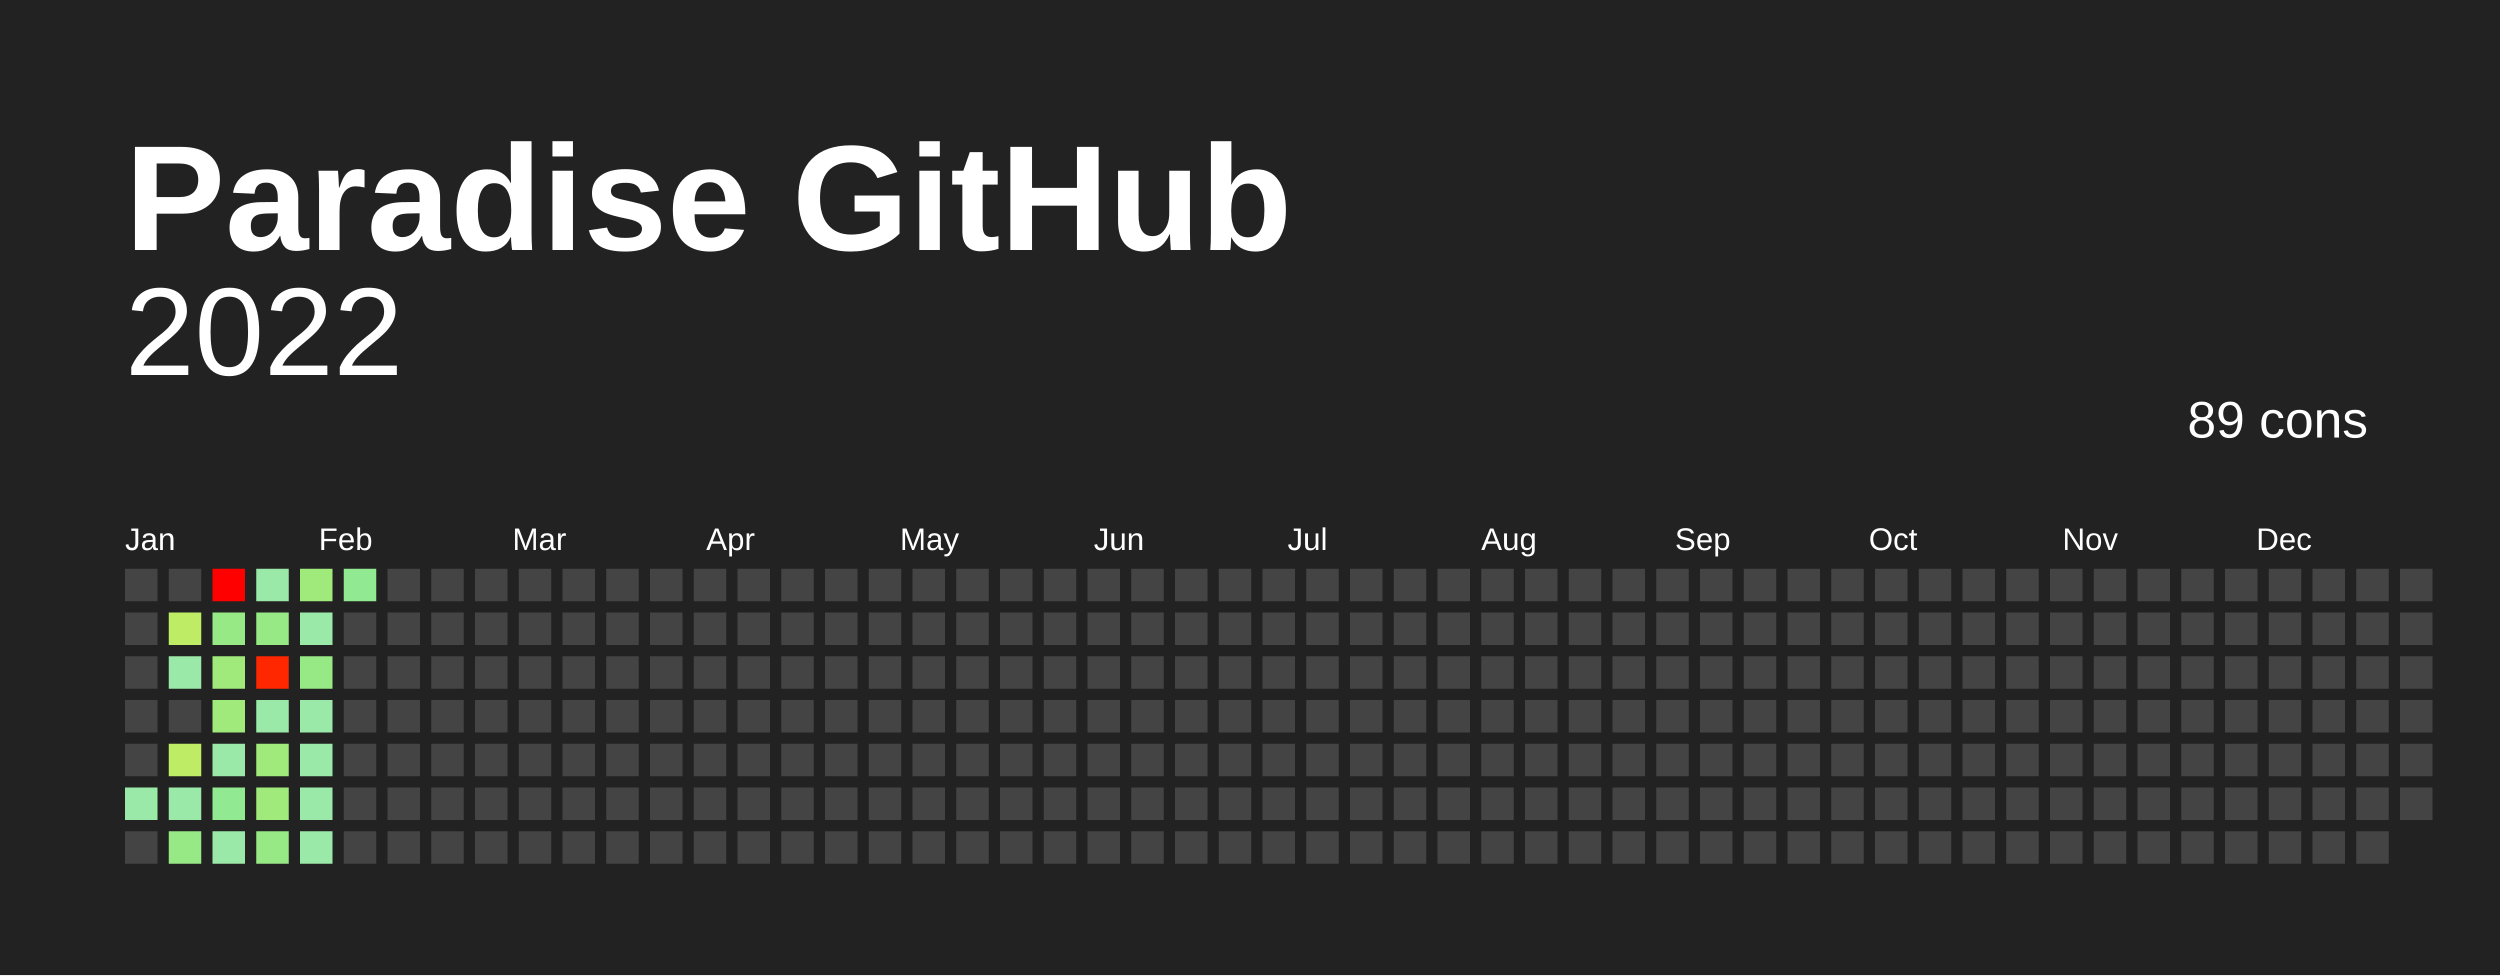
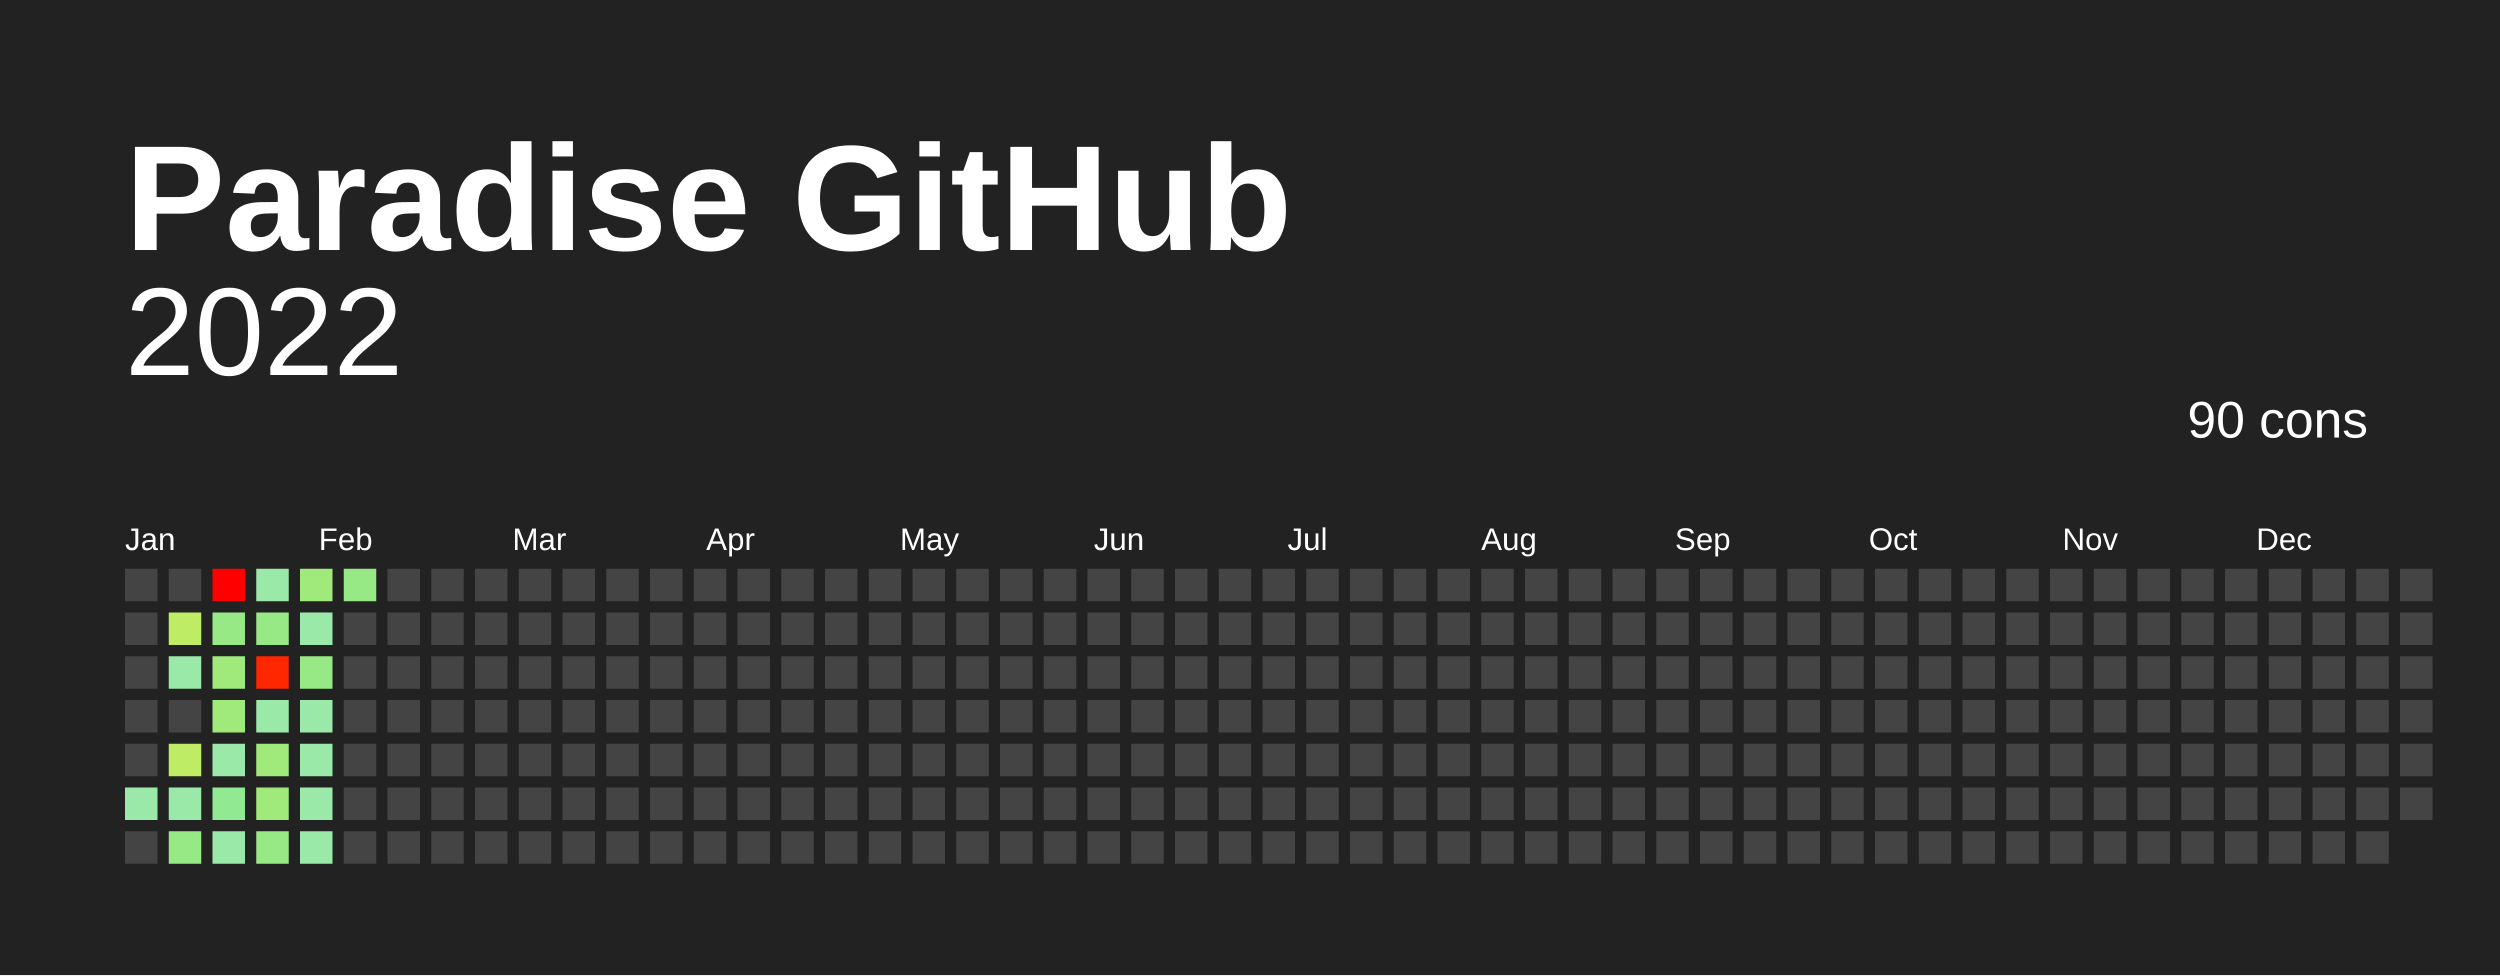
<svg xmlns="http://www.w3.org/2000/svg" baseProfile="full" height="78mm" version="1.1" viewBox="0,0,200,78" width="200mm">
  <defs />
  <rect fill="#222222" height="78" width="200" x="0" y="0" />
  <text fill="#FFFFFF" style="font-size:12px; font-family:Arial; font-weight:bold;" x="10" y="20">Paradise GitHub</text>
  <text alignment-baseline="hanging" fill="#FFFFFF" style="font-size:10.0px; font-family:Arial;" x="10" y="30">2022</text>
-   <text alignment-baseline="hanging" fill="#FFFFFF" style="font-size:4.125px; font-family:Arial;" x="175" y="35">89 cons</text>
+   <text alignment-baseline="hanging" fill="#FFFFFF" style="font-size:4.125px; font-family:Arial;" x="175" y="35">90 cons</text>
  <text fill="#FFFFFF" style="font-size:2.5px; font-family:Arial" x="10.0" y="44">Jan</text>
  <text fill="#FFFFFF" style="font-size:2.5px; font-family:Arial" x="25.5" y="44">Feb</text>
  <text fill="#FFFFFF" style="font-size:2.5px; font-family:Arial" x="41.0" y="44">Mar</text>
  <text fill="#FFFFFF" style="font-size:2.5px; font-family:Arial" x="56.5" y="44">Apr</text>
  <text fill="#FFFFFF" style="font-size:2.5px; font-family:Arial" x="72.0" y="44">May</text>
  <text fill="#FFFFFF" style="font-size:2.5px; font-family:Arial" x="87.5" y="44">Jun</text>
  <text fill="#FFFFFF" style="font-size:2.5px; font-family:Arial" x="103.0" y="44">Jul</text>
  <text fill="#FFFFFF" style="font-size:2.5px; font-family:Arial" x="118.5" y="44">Aug</text>
  <text fill="#FFFFFF" style="font-size:2.5px; font-family:Arial" x="134.0" y="44">Sep</text>
  <text fill="#FFFFFF" style="font-size:2.5px; font-family:Arial" x="149.5" y="44">Oct</text>
  <text fill="#FFFFFF" style="font-size:2.5px; font-family:Arial" x="165.0" y="44">Nov</text>
  <text fill="#FFFFFF" style="font-size:2.5px; font-family:Arial" x="180.5" y="44">Dec</text>
  <rect fill="#444444" height="2.6" width="2.6" x="10.0" y="45.5" />
  <rect fill="#444444" height="2.6" width="2.6" x="10.0" y="49.0" />
  <rect fill="#444444" height="2.6" width="2.6" x="10.0" y="52.5" />
  <rect fill="#444444" height="2.6" width="2.6" x="10.0" y="56.0" />
  <rect fill="#444444" height="2.6" width="2.6" x="10.0" y="59.5" />
  <rect fill="#9be9a8" height="2.6" width="2.6" x="10.0" y="63.0" />
  <rect fill="#444444" height="2.6" width="2.6" x="10.0" y="66.5" />
  <rect fill="#444444" height="2.6" width="2.6" x="13.5" y="45.5" />
  <rect fill="#bfec65" height="2.6" width="2.6" x="13.5" y="49.0" />
  <rect fill="#9be9a8" height="2.6" width="2.6" x="13.5" y="52.5" />
  <rect fill="#444444" height="2.6" width="2.6" x="13.5" y="56.0" />
  <rect fill="#bfec65" height="2.6" width="2.6" x="13.5" y="59.5" />
  <rect fill="#9be9a8" height="2.6" width="2.6" x="13.5" y="63.0" />
  <rect fill="#97e986" height="2.6" width="2.6" x="13.5" y="66.5" />
  <rect fill="red" height="2.6" width="2.6" x="17.0" y="45.5" />
  <rect fill="#97e986" height="2.6" width="2.6" x="17.0" y="49.0" />
  <rect fill="#a0ea7b" height="2.6" width="2.6" x="17.0" y="52.5" />
  <rect fill="#a0ea7b" height="2.6" width="2.6" x="17.0" y="56.0" />
  <rect fill="#9be9a8" height="2.6" width="2.6" x="17.0" y="59.5" />
  <rect fill="#91e991" height="2.6" width="2.6" x="17.0" y="63.0" />
  <rect fill="#9be9a8" height="2.6" width="2.6" x="17.0" y="66.5" />
  <rect fill="#9be9a8" height="2.6" width="2.6" x="20.5" y="45.5" />
  <rect fill="#97e986" height="2.6" width="2.6" x="20.5" y="49.0" />
  <rect fill="#ff2700" height="2.6" width="2.6" x="20.5" y="52.5" />
  <rect fill="#9be9a8" height="2.6" width="2.6" x="20.5" y="56.0" />
  <rect fill="#a0ea7b" height="2.6" width="2.6" x="20.5" y="59.5" />
  <rect fill="#a0ea7b" height="2.6" width="2.6" x="20.5" y="63.0" />
  <rect fill="#97e986" height="2.6" width="2.6" x="20.5" y="66.5" />
  <rect fill="#a0ea7b" height="2.6" width="2.6" x="24.0" y="45.5" />
  <rect fill="#9be9a8" height="2.6" width="2.6" x="24.0" y="49.0" />
  <rect fill="#97e986" height="2.6" width="2.6" x="24.0" y="52.5" />
  <rect fill="#9be9a8" height="2.6" width="2.6" x="24.0" y="56.0" />
  <rect fill="#9be9a8" height="2.6" width="2.6" x="24.0" y="59.5" />
  <rect fill="#9be9a8" height="2.6" width="2.6" x="24.0" y="63.0" />
  <rect fill="#9be9a8" height="2.6" width="2.6" x="24.0" y="66.5" />
-   <rect fill="#91e991" height="2.6" width="2.6" x="27.5" y="45.5" />
+   <rect fill="#97e986" height="2.6" width="2.6" x="27.5" y="45.5" />
  <rect fill="#444444" height="2.6" width="2.6" x="27.5" y="49.0" />
  <rect fill="#444444" height="2.6" width="2.6" x="27.5" y="52.5" />
  <rect fill="#444444" height="2.6" width="2.6" x="27.5" y="56.0" />
  <rect fill="#444444" height="2.6" width="2.6" x="27.5" y="59.5" />
  <rect fill="#444444" height="2.6" width="2.6" x="27.5" y="63.0" />
  <rect fill="#444444" height="2.6" width="2.6" x="27.5" y="66.5" />
  <rect fill="#444444" height="2.6" width="2.6" x="31.0" y="45.5" />
  <rect fill="#444444" height="2.6" width="2.6" x="31.0" y="49.0" />
  <rect fill="#444444" height="2.6" width="2.6" x="31.0" y="52.5" />
  <rect fill="#444444" height="2.6" width="2.6" x="31.0" y="56.0" />
  <rect fill="#444444" height="2.6" width="2.6" x="31.0" y="59.5" />
  <rect fill="#444444" height="2.6" width="2.6" x="31.0" y="63.0" />
  <rect fill="#444444" height="2.6" width="2.6" x="31.0" y="66.5" />
  <rect fill="#444444" height="2.6" width="2.6" x="34.5" y="45.5" />
  <rect fill="#444444" height="2.6" width="2.6" x="34.5" y="49.0" />
  <rect fill="#444444" height="2.6" width="2.6" x="34.5" y="52.5" />
  <rect fill="#444444" height="2.6" width="2.6" x="34.5" y="56.0" />
  <rect fill="#444444" height="2.6" width="2.6" x="34.5" y="59.5" />
  <rect fill="#444444" height="2.6" width="2.6" x="34.5" y="63.0" />
  <rect fill="#444444" height="2.6" width="2.6" x="34.5" y="66.5" />
  <rect fill="#444444" height="2.6" width="2.6" x="38.0" y="45.5" />
  <rect fill="#444444" height="2.6" width="2.6" x="38.0" y="49.0" />
  <rect fill="#444444" height="2.6" width="2.6" x="38.0" y="52.5" />
  <rect fill="#444444" height="2.6" width="2.6" x="38.0" y="56.0" />
  <rect fill="#444444" height="2.6" width="2.6" x="38.0" y="59.5" />
  <rect fill="#444444" height="2.6" width="2.6" x="38.0" y="63.0" />
  <rect fill="#444444" height="2.6" width="2.6" x="38.0" y="66.5" />
  <rect fill="#444444" height="2.6" width="2.6" x="41.5" y="45.5" />
  <rect fill="#444444" height="2.6" width="2.6" x="41.5" y="49.0" />
  <rect fill="#444444" height="2.6" width="2.6" x="41.5" y="52.5" />
  <rect fill="#444444" height="2.6" width="2.6" x="41.5" y="56.0" />
  <rect fill="#444444" height="2.6" width="2.6" x="41.5" y="59.5" />
  <rect fill="#444444" height="2.6" width="2.6" x="41.5" y="63.0" />
  <rect fill="#444444" height="2.6" width="2.6" x="41.5" y="66.5" />
  <rect fill="#444444" height="2.6" width="2.6" x="45.0" y="45.5" />
  <rect fill="#444444" height="2.6" width="2.6" x="45.0" y="49.0" />
  <rect fill="#444444" height="2.6" width="2.6" x="45.0" y="52.5" />
  <rect fill="#444444" height="2.6" width="2.6" x="45.0" y="56.0" />
  <rect fill="#444444" height="2.6" width="2.6" x="45.0" y="59.5" />
  <rect fill="#444444" height="2.6" width="2.6" x="45.0" y="63.0" />
  <rect fill="#444444" height="2.6" width="2.6" x="45.0" y="66.5" />
  <rect fill="#444444" height="2.6" width="2.6" x="48.5" y="45.5" />
  <rect fill="#444444" height="2.6" width="2.6" x="48.5" y="49.0" />
  <rect fill="#444444" height="2.6" width="2.6" x="48.5" y="52.5" />
  <rect fill="#444444" height="2.6" width="2.6" x="48.5" y="56.0" />
  <rect fill="#444444" height="2.6" width="2.6" x="48.5" y="59.5" />
  <rect fill="#444444" height="2.6" width="2.6" x="48.5" y="63.0" />
  <rect fill="#444444" height="2.6" width="2.6" x="48.5" y="66.5" />
  <rect fill="#444444" height="2.6" width="2.6" x="52.0" y="45.5" />
  <rect fill="#444444" height="2.6" width="2.6" x="52.0" y="49.0" />
  <rect fill="#444444" height="2.6" width="2.6" x="52.0" y="52.5" />
  <rect fill="#444444" height="2.6" width="2.6" x="52.0" y="56.0" />
  <rect fill="#444444" height="2.6" width="2.6" x="52.0" y="59.5" />
  <rect fill="#444444" height="2.6" width="2.6" x="52.0" y="63.0" />
  <rect fill="#444444" height="2.6" width="2.6" x="52.0" y="66.5" />
  <rect fill="#444444" height="2.6" width="2.6" x="55.5" y="45.5" />
  <rect fill="#444444" height="2.6" width="2.6" x="55.5" y="49.0" />
  <rect fill="#444444" height="2.6" width="2.6" x="55.5" y="52.5" />
  <rect fill="#444444" height="2.6" width="2.6" x="55.5" y="56.0" />
  <rect fill="#444444" height="2.6" width="2.6" x="55.5" y="59.5" />
  <rect fill="#444444" height="2.6" width="2.6" x="55.5" y="63.0" />
  <rect fill="#444444" height="2.6" width="2.6" x="55.5" y="66.5" />
  <rect fill="#444444" height="2.6" width="2.6" x="59.0" y="45.5" />
  <rect fill="#444444" height="2.6" width="2.6" x="59.0" y="49.0" />
  <rect fill="#444444" height="2.6" width="2.6" x="59.0" y="52.5" />
  <rect fill="#444444" height="2.6" width="2.6" x="59.0" y="56.0" />
  <rect fill="#444444" height="2.6" width="2.6" x="59.0" y="59.5" />
  <rect fill="#444444" height="2.6" width="2.6" x="59.0" y="63.0" />
  <rect fill="#444444" height="2.6" width="2.6" x="59.0" y="66.5" />
  <rect fill="#444444" height="2.6" width="2.6" x="62.5" y="45.5" />
  <rect fill="#444444" height="2.6" width="2.6" x="62.5" y="49.0" />
  <rect fill="#444444" height="2.6" width="2.6" x="62.5" y="52.5" />
  <rect fill="#444444" height="2.6" width="2.6" x="62.5" y="56.0" />
  <rect fill="#444444" height="2.6" width="2.6" x="62.5" y="59.5" />
  <rect fill="#444444" height="2.6" width="2.6" x="62.5" y="63.0" />
  <rect fill="#444444" height="2.6" width="2.6" x="62.5" y="66.5" />
  <rect fill="#444444" height="2.6" width="2.6" x="66.0" y="45.5" />
  <rect fill="#444444" height="2.6" width="2.6" x="66.0" y="49.0" />
  <rect fill="#444444" height="2.6" width="2.6" x="66.0" y="52.5" />
  <rect fill="#444444" height="2.6" width="2.6" x="66.0" y="56.0" />
  <rect fill="#444444" height="2.6" width="2.6" x="66.0" y="59.5" />
  <rect fill="#444444" height="2.6" width="2.6" x="66.0" y="63.0" />
  <rect fill="#444444" height="2.6" width="2.6" x="66.0" y="66.5" />
  <rect fill="#444444" height="2.6" width="2.6" x="69.5" y="45.5" />
  <rect fill="#444444" height="2.6" width="2.6" x="69.5" y="49.0" />
  <rect fill="#444444" height="2.6" width="2.6" x="69.5" y="52.5" />
  <rect fill="#444444" height="2.6" width="2.6" x="69.5" y="56.0" />
  <rect fill="#444444" height="2.6" width="2.6" x="69.5" y="59.5" />
  <rect fill="#444444" height="2.6" width="2.6" x="69.5" y="63.0" />
  <rect fill="#444444" height="2.6" width="2.6" x="69.5" y="66.5" />
  <rect fill="#444444" height="2.6" width="2.6" x="73.0" y="45.5" />
  <rect fill="#444444" height="2.6" width="2.6" x="73.0" y="49.0" />
  <rect fill="#444444" height="2.6" width="2.6" x="73.0" y="52.5" />
  <rect fill="#444444" height="2.6" width="2.6" x="73.0" y="56.0" />
  <rect fill="#444444" height="2.6" width="2.6" x="73.0" y="59.5" />
  <rect fill="#444444" height="2.6" width="2.6" x="73.0" y="63.0" />
  <rect fill="#444444" height="2.6" width="2.6" x="73.0" y="66.5" />
  <rect fill="#444444" height="2.6" width="2.6" x="76.5" y="45.5" />
  <rect fill="#444444" height="2.6" width="2.6" x="76.5" y="49.0" />
  <rect fill="#444444" height="2.6" width="2.6" x="76.5" y="52.5" />
  <rect fill="#444444" height="2.6" width="2.6" x="76.5" y="56.0" />
  <rect fill="#444444" height="2.6" width="2.6" x="76.5" y="59.5" />
  <rect fill="#444444" height="2.6" width="2.6" x="76.5" y="63.0" />
  <rect fill="#444444" height="2.6" width="2.6" x="76.5" y="66.5" />
  <rect fill="#444444" height="2.6" width="2.6" x="80.0" y="45.5" />
  <rect fill="#444444" height="2.6" width="2.6" x="80.0" y="49.0" />
  <rect fill="#444444" height="2.6" width="2.6" x="80.0" y="52.5" />
  <rect fill="#444444" height="2.6" width="2.6" x="80.0" y="56.0" />
  <rect fill="#444444" height="2.6" width="2.6" x="80.0" y="59.5" />
  <rect fill="#444444" height="2.6" width="2.6" x="80.0" y="63.0" />
  <rect fill="#444444" height="2.6" width="2.6" x="80.0" y="66.5" />
  <rect fill="#444444" height="2.6" width="2.6" x="83.5" y="45.5" />
  <rect fill="#444444" height="2.6" width="2.6" x="83.5" y="49.0" />
  <rect fill="#444444" height="2.6" width="2.6" x="83.5" y="52.5" />
  <rect fill="#444444" height="2.6" width="2.6" x="83.5" y="56.0" />
  <rect fill="#444444" height="2.6" width="2.6" x="83.5" y="59.5" />
  <rect fill="#444444" height="2.6" width="2.6" x="83.5" y="63.0" />
  <rect fill="#444444" height="2.6" width="2.6" x="83.5" y="66.5" />
  <rect fill="#444444" height="2.6" width="2.6" x="87.0" y="45.5" />
  <rect fill="#444444" height="2.6" width="2.6" x="87.0" y="49.0" />
  <rect fill="#444444" height="2.6" width="2.6" x="87.0" y="52.5" />
  <rect fill="#444444" height="2.6" width="2.6" x="87.0" y="56.0" />
  <rect fill="#444444" height="2.6" width="2.6" x="87.0" y="59.5" />
  <rect fill="#444444" height="2.6" width="2.6" x="87.0" y="63.0" />
  <rect fill="#444444" height="2.6" width="2.6" x="87.0" y="66.5" />
  <rect fill="#444444" height="2.6" width="2.6" x="90.5" y="45.5" />
  <rect fill="#444444" height="2.6" width="2.6" x="90.5" y="49.0" />
  <rect fill="#444444" height="2.6" width="2.6" x="90.5" y="52.5" />
  <rect fill="#444444" height="2.6" width="2.6" x="90.5" y="56.0" />
  <rect fill="#444444" height="2.6" width="2.6" x="90.5" y="59.5" />
  <rect fill="#444444" height="2.6" width="2.6" x="90.5" y="63.0" />
  <rect fill="#444444" height="2.6" width="2.6" x="90.5" y="66.5" />
  <rect fill="#444444" height="2.6" width="2.6" x="94.0" y="45.5" />
  <rect fill="#444444" height="2.6" width="2.6" x="94.0" y="49.0" />
  <rect fill="#444444" height="2.6" width="2.6" x="94.0" y="52.5" />
  <rect fill="#444444" height="2.6" width="2.6" x="94.0" y="56.0" />
  <rect fill="#444444" height="2.6" width="2.6" x="94.0" y="59.5" />
  <rect fill="#444444" height="2.6" width="2.6" x="94.0" y="63.0" />
  <rect fill="#444444" height="2.6" width="2.6" x="94.0" y="66.5" />
  <rect fill="#444444" height="2.6" width="2.6" x="97.5" y="45.5" />
  <rect fill="#444444" height="2.6" width="2.6" x="97.5" y="49.0" />
  <rect fill="#444444" height="2.6" width="2.6" x="97.5" y="52.5" />
  <rect fill="#444444" height="2.6" width="2.6" x="97.5" y="56.0" />
  <rect fill="#444444" height="2.6" width="2.6" x="97.5" y="59.5" />
  <rect fill="#444444" height="2.6" width="2.6" x="97.5" y="63.0" />
  <rect fill="#444444" height="2.6" width="2.6" x="97.5" y="66.5" />
  <rect fill="#444444" height="2.6" width="2.6" x="101.0" y="45.5" />
  <rect fill="#444444" height="2.6" width="2.6" x="101.0" y="49.0" />
  <rect fill="#444444" height="2.6" width="2.6" x="101.0" y="52.5" />
  <rect fill="#444444" height="2.6" width="2.6" x="101.0" y="56.0" />
  <rect fill="#444444" height="2.6" width="2.6" x="101.0" y="59.5" />
  <rect fill="#444444" height="2.6" width="2.6" x="101.0" y="63.0" />
  <rect fill="#444444" height="2.6" width="2.6" x="101.0" y="66.5" />
  <rect fill="#444444" height="2.6" width="2.6" x="104.5" y="45.5" />
  <rect fill="#444444" height="2.6" width="2.6" x="104.5" y="49.0" />
  <rect fill="#444444" height="2.6" width="2.6" x="104.5" y="52.5" />
  <rect fill="#444444" height="2.6" width="2.6" x="104.5" y="56.0" />
  <rect fill="#444444" height="2.6" width="2.6" x="104.5" y="59.5" />
  <rect fill="#444444" height="2.6" width="2.6" x="104.5" y="63.0" />
  <rect fill="#444444" height="2.6" width="2.6" x="104.5" y="66.5" />
  <rect fill="#444444" height="2.6" width="2.6" x="108.0" y="45.5" />
  <rect fill="#444444" height="2.6" width="2.6" x="108.0" y="49.0" />
  <rect fill="#444444" height="2.6" width="2.6" x="108.0" y="52.5" />
  <rect fill="#444444" height="2.6" width="2.6" x="108.0" y="56.0" />
  <rect fill="#444444" height="2.6" width="2.6" x="108.0" y="59.5" />
  <rect fill="#444444" height="2.6" width="2.6" x="108.0" y="63.0" />
  <rect fill="#444444" height="2.6" width="2.6" x="108.0" y="66.5" />
  <rect fill="#444444" height="2.6" width="2.6" x="111.5" y="45.5" />
  <rect fill="#444444" height="2.6" width="2.6" x="111.5" y="49.0" />
  <rect fill="#444444" height="2.6" width="2.6" x="111.5" y="52.5" />
  <rect fill="#444444" height="2.6" width="2.6" x="111.5" y="56.0" />
  <rect fill="#444444" height="2.6" width="2.6" x="111.5" y="59.5" />
  <rect fill="#444444" height="2.6" width="2.6" x="111.5" y="63.0" />
  <rect fill="#444444" height="2.6" width="2.6" x="111.5" y="66.5" />
  <rect fill="#444444" height="2.6" width="2.6" x="115.0" y="45.5" />
  <rect fill="#444444" height="2.6" width="2.6" x="115.0" y="49.0" />
  <rect fill="#444444" height="2.6" width="2.6" x="115.0" y="52.5" />
  <rect fill="#444444" height="2.6" width="2.6" x="115.0" y="56.0" />
  <rect fill="#444444" height="2.6" width="2.6" x="115.0" y="59.5" />
  <rect fill="#444444" height="2.6" width="2.6" x="115.0" y="63.0" />
  <rect fill="#444444" height="2.6" width="2.6" x="115.0" y="66.5" />
  <rect fill="#444444" height="2.6" width="2.6" x="118.5" y="45.5" />
  <rect fill="#444444" height="2.6" width="2.6" x="118.5" y="49.0" />
  <rect fill="#444444" height="2.6" width="2.6" x="118.5" y="52.5" />
  <rect fill="#444444" height="2.6" width="2.6" x="118.5" y="56.0" />
  <rect fill="#444444" height="2.6" width="2.6" x="118.5" y="59.5" />
  <rect fill="#444444" height="2.6" width="2.6" x="118.5" y="63.0" />
  <rect fill="#444444" height="2.6" width="2.6" x="118.5" y="66.5" />
  <rect fill="#444444" height="2.6" width="2.6" x="122.0" y="45.5" />
  <rect fill="#444444" height="2.6" width="2.6" x="122.0" y="49.0" />
  <rect fill="#444444" height="2.6" width="2.6" x="122.0" y="52.5" />
  <rect fill="#444444" height="2.6" width="2.6" x="122.0" y="56.0" />
  <rect fill="#444444" height="2.6" width="2.6" x="122.0" y="59.5" />
  <rect fill="#444444" height="2.6" width="2.6" x="122.0" y="63.0" />
  <rect fill="#444444" height="2.6" width="2.6" x="122.0" y="66.5" />
  <rect fill="#444444" height="2.6" width="2.6" x="125.5" y="45.5" />
  <rect fill="#444444" height="2.6" width="2.6" x="125.5" y="49.0" />
  <rect fill="#444444" height="2.6" width="2.6" x="125.5" y="52.5" />
  <rect fill="#444444" height="2.6" width="2.6" x="125.5" y="56.0" />
  <rect fill="#444444" height="2.6" width="2.6" x="125.5" y="59.5" />
  <rect fill="#444444" height="2.6" width="2.6" x="125.5" y="63.0" />
  <rect fill="#444444" height="2.6" width="2.6" x="125.5" y="66.5" />
  <rect fill="#444444" height="2.6" width="2.6" x="129.0" y="45.5" />
  <rect fill="#444444" height="2.6" width="2.6" x="129.0" y="49.0" />
  <rect fill="#444444" height="2.6" width="2.6" x="129.0" y="52.5" />
  <rect fill="#444444" height="2.6" width="2.6" x="129.0" y="56.0" />
  <rect fill="#444444" height="2.6" width="2.6" x="129.0" y="59.5" />
  <rect fill="#444444" height="2.6" width="2.6" x="129.0" y="63.0" />
  <rect fill="#444444" height="2.6" width="2.6" x="129.0" y="66.5" />
  <rect fill="#444444" height="2.6" width="2.6" x="132.5" y="45.5" />
  <rect fill="#444444" height="2.6" width="2.6" x="132.5" y="49.0" />
  <rect fill="#444444" height="2.6" width="2.6" x="132.5" y="52.5" />
  <rect fill="#444444" height="2.6" width="2.6" x="132.5" y="56.0" />
  <rect fill="#444444" height="2.6" width="2.6" x="132.5" y="59.5" />
  <rect fill="#444444" height="2.6" width="2.6" x="132.5" y="63.0" />
  <rect fill="#444444" height="2.6" width="2.6" x="132.5" y="66.5" />
  <rect fill="#444444" height="2.6" width="2.6" x="136.0" y="45.5" />
  <rect fill="#444444" height="2.6" width="2.6" x="136.0" y="49.0" />
  <rect fill="#444444" height="2.6" width="2.6" x="136.0" y="52.5" />
  <rect fill="#444444" height="2.6" width="2.6" x="136.0" y="56.0" />
  <rect fill="#444444" height="2.6" width="2.6" x="136.0" y="59.5" />
  <rect fill="#444444" height="2.6" width="2.6" x="136.0" y="63.0" />
  <rect fill="#444444" height="2.6" width="2.6" x="136.0" y="66.5" />
  <rect fill="#444444" height="2.6" width="2.6" x="139.5" y="45.5" />
  <rect fill="#444444" height="2.6" width="2.6" x="139.5" y="49.0" />
  <rect fill="#444444" height="2.6" width="2.6" x="139.5" y="52.5" />
  <rect fill="#444444" height="2.6" width="2.6" x="139.5" y="56.0" />
  <rect fill="#444444" height="2.6" width="2.6" x="139.5" y="59.5" />
  <rect fill="#444444" height="2.6" width="2.6" x="139.5" y="63.0" />
  <rect fill="#444444" height="2.6" width="2.6" x="139.5" y="66.5" />
  <rect fill="#444444" height="2.6" width="2.6" x="143.0" y="45.5" />
  <rect fill="#444444" height="2.6" width="2.6" x="143.0" y="49.0" />
  <rect fill="#444444" height="2.6" width="2.6" x="143.0" y="52.5" />
  <rect fill="#444444" height="2.6" width="2.6" x="143.0" y="56.0" />
  <rect fill="#444444" height="2.6" width="2.6" x="143.0" y="59.5" />
  <rect fill="#444444" height="2.6" width="2.6" x="143.0" y="63.0" />
  <rect fill="#444444" height="2.6" width="2.6" x="143.0" y="66.5" />
  <rect fill="#444444" height="2.6" width="2.6" x="146.5" y="45.5" />
  <rect fill="#444444" height="2.6" width="2.6" x="146.5" y="49.0" />
  <rect fill="#444444" height="2.6" width="2.6" x="146.5" y="52.5" />
  <rect fill="#444444" height="2.6" width="2.6" x="146.5" y="56.0" />
  <rect fill="#444444" height="2.6" width="2.6" x="146.5" y="59.5" />
  <rect fill="#444444" height="2.6" width="2.6" x="146.5" y="63.0" />
  <rect fill="#444444" height="2.6" width="2.6" x="146.5" y="66.5" />
  <rect fill="#444444" height="2.6" width="2.6" x="150.0" y="45.5" />
  <rect fill="#444444" height="2.6" width="2.6" x="150.0" y="49.0" />
  <rect fill="#444444" height="2.6" width="2.6" x="150.0" y="52.5" />
  <rect fill="#444444" height="2.6" width="2.6" x="150.0" y="56.0" />
  <rect fill="#444444" height="2.6" width="2.6" x="150.0" y="59.5" />
  <rect fill="#444444" height="2.6" width="2.6" x="150.0" y="63.0" />
  <rect fill="#444444" height="2.6" width="2.6" x="150.0" y="66.5" />
  <rect fill="#444444" height="2.6" width="2.6" x="153.5" y="45.5" />
  <rect fill="#444444" height="2.6" width="2.6" x="153.5" y="49.0" />
  <rect fill="#444444" height="2.6" width="2.6" x="153.5" y="52.5" />
  <rect fill="#444444" height="2.6" width="2.6" x="153.5" y="56.0" />
  <rect fill="#444444" height="2.6" width="2.6" x="153.5" y="59.5" />
  <rect fill="#444444" height="2.6" width="2.6" x="153.5" y="63.0" />
  <rect fill="#444444" height="2.6" width="2.6" x="153.5" y="66.5" />
  <rect fill="#444444" height="2.6" width="2.6" x="157.0" y="45.5" />
  <rect fill="#444444" height="2.6" width="2.6" x="157.0" y="49.0" />
  <rect fill="#444444" height="2.6" width="2.6" x="157.0" y="52.5" />
  <rect fill="#444444" height="2.6" width="2.6" x="157.0" y="56.0" />
  <rect fill="#444444" height="2.6" width="2.6" x="157.0" y="59.5" />
  <rect fill="#444444" height="2.6" width="2.6" x="157.0" y="63.0" />
  <rect fill="#444444" height="2.6" width="2.6" x="157.0" y="66.5" />
  <rect fill="#444444" height="2.6" width="2.6" x="160.5" y="45.5" />
  <rect fill="#444444" height="2.6" width="2.6" x="160.5" y="49.0" />
  <rect fill="#444444" height="2.6" width="2.6" x="160.5" y="52.5" />
  <rect fill="#444444" height="2.6" width="2.6" x="160.5" y="56.0" />
  <rect fill="#444444" height="2.6" width="2.6" x="160.5" y="59.5" />
  <rect fill="#444444" height="2.6" width="2.6" x="160.5" y="63.0" />
  <rect fill="#444444" height="2.6" width="2.6" x="160.5" y="66.5" />
  <rect fill="#444444" height="2.6" width="2.6" x="164.0" y="45.5" />
  <rect fill="#444444" height="2.6" width="2.6" x="164.0" y="49.0" />
  <rect fill="#444444" height="2.6" width="2.6" x="164.0" y="52.5" />
  <rect fill="#444444" height="2.6" width="2.6" x="164.0" y="56.0" />
  <rect fill="#444444" height="2.6" width="2.6" x="164.0" y="59.5" />
  <rect fill="#444444" height="2.6" width="2.6" x="164.0" y="63.0" />
  <rect fill="#444444" height="2.6" width="2.6" x="164.0" y="66.5" />
  <rect fill="#444444" height="2.6" width="2.6" x="167.5" y="45.5" />
  <rect fill="#444444" height="2.6" width="2.6" x="167.5" y="49.0" />
  <rect fill="#444444" height="2.6" width="2.6" x="167.5" y="52.5" />
  <rect fill="#444444" height="2.6" width="2.6" x="167.5" y="56.0" />
  <rect fill="#444444" height="2.6" width="2.6" x="167.5" y="59.5" />
  <rect fill="#444444" height="2.6" width="2.6" x="167.5" y="63.0" />
  <rect fill="#444444" height="2.6" width="2.6" x="167.5" y="66.5" />
  <rect fill="#444444" height="2.6" width="2.6" x="171.0" y="45.5" />
  <rect fill="#444444" height="2.6" width="2.6" x="171.0" y="49.0" />
  <rect fill="#444444" height="2.6" width="2.6" x="171.0" y="52.5" />
  <rect fill="#444444" height="2.6" width="2.6" x="171.0" y="56.0" />
  <rect fill="#444444" height="2.6" width="2.6" x="171.0" y="59.5" />
  <rect fill="#444444" height="2.6" width="2.6" x="171.0" y="63.0" />
  <rect fill="#444444" height="2.6" width="2.6" x="171.0" y="66.5" />
  <rect fill="#444444" height="2.6" width="2.6" x="174.5" y="45.5" />
  <rect fill="#444444" height="2.6" width="2.6" x="174.5" y="49.0" />
  <rect fill="#444444" height="2.6" width="2.6" x="174.5" y="52.5" />
  <rect fill="#444444" height="2.6" width="2.6" x="174.5" y="56.0" />
  <rect fill="#444444" height="2.6" width="2.6" x="174.5" y="59.5" />
  <rect fill="#444444" height="2.6" width="2.6" x="174.5" y="63.0" />
  <rect fill="#444444" height="2.6" width="2.6" x="174.5" y="66.5" />
  <rect fill="#444444" height="2.6" width="2.6" x="178.0" y="45.5" />
  <rect fill="#444444" height="2.6" width="2.6" x="178.0" y="49.0" />
  <rect fill="#444444" height="2.6" width="2.6" x="178.0" y="52.5" />
  <rect fill="#444444" height="2.6" width="2.6" x="178.0" y="56.0" />
  <rect fill="#444444" height="2.6" width="2.6" x="178.0" y="59.5" />
  <rect fill="#444444" height="2.6" width="2.6" x="178.0" y="63.0" />
  <rect fill="#444444" height="2.6" width="2.6" x="178.0" y="66.5" />
  <rect fill="#444444" height="2.6" width="2.6" x="181.5" y="45.5" />
  <rect fill="#444444" height="2.6" width="2.6" x="181.5" y="49.0" />
  <rect fill="#444444" height="2.6" width="2.6" x="181.5" y="52.5" />
  <rect fill="#444444" height="2.6" width="2.6" x="181.5" y="56.0" />
  <rect fill="#444444" height="2.6" width="2.6" x="181.5" y="59.5" />
  <rect fill="#444444" height="2.6" width="2.6" x="181.5" y="63.0" />
  <rect fill="#444444" height="2.6" width="2.6" x="181.5" y="66.5" />
  <rect fill="#444444" height="2.6" width="2.6" x="185.0" y="45.5" />
  <rect fill="#444444" height="2.6" width="2.6" x="185.0" y="49.0" />
  <rect fill="#444444" height="2.6" width="2.6" x="185.0" y="52.5" />
  <rect fill="#444444" height="2.6" width="2.6" x="185.0" y="56.0" />
  <rect fill="#444444" height="2.6" width="2.6" x="185.0" y="59.5" />
  <rect fill="#444444" height="2.6" width="2.6" x="185.0" y="63.0" />
  <rect fill="#444444" height="2.6" width="2.6" x="185.0" y="66.5" />
  <rect fill="#444444" height="2.6" width="2.6" x="188.5" y="45.5" />
  <rect fill="#444444" height="2.6" width="2.6" x="188.5" y="49.0" />
  <rect fill="#444444" height="2.6" width="2.6" x="188.5" y="52.5" />
  <rect fill="#444444" height="2.6" width="2.6" x="188.5" y="56.0" />
  <rect fill="#444444" height="2.6" width="2.6" x="188.5" y="59.5" />
  <rect fill="#444444" height="2.6" width="2.6" x="188.5" y="63.0" />
  <rect fill="#444444" height="2.6" width="2.6" x="188.5" y="66.5" />
  <rect fill="#444444" height="2.6" width="2.6" x="192.0" y="45.5" />
  <rect fill="#444444" height="2.6" width="2.6" x="192.0" y="49.0" />
  <rect fill="#444444" height="2.6" width="2.6" x="192.0" y="52.5" />
  <rect fill="#444444" height="2.6" width="2.6" x="192.0" y="56.0" />
  <rect fill="#444444" height="2.6" width="2.6" x="192.0" y="59.5" />
  <rect fill="#444444" height="2.6" width="2.6" x="192.0" y="63.0" />
</svg>
